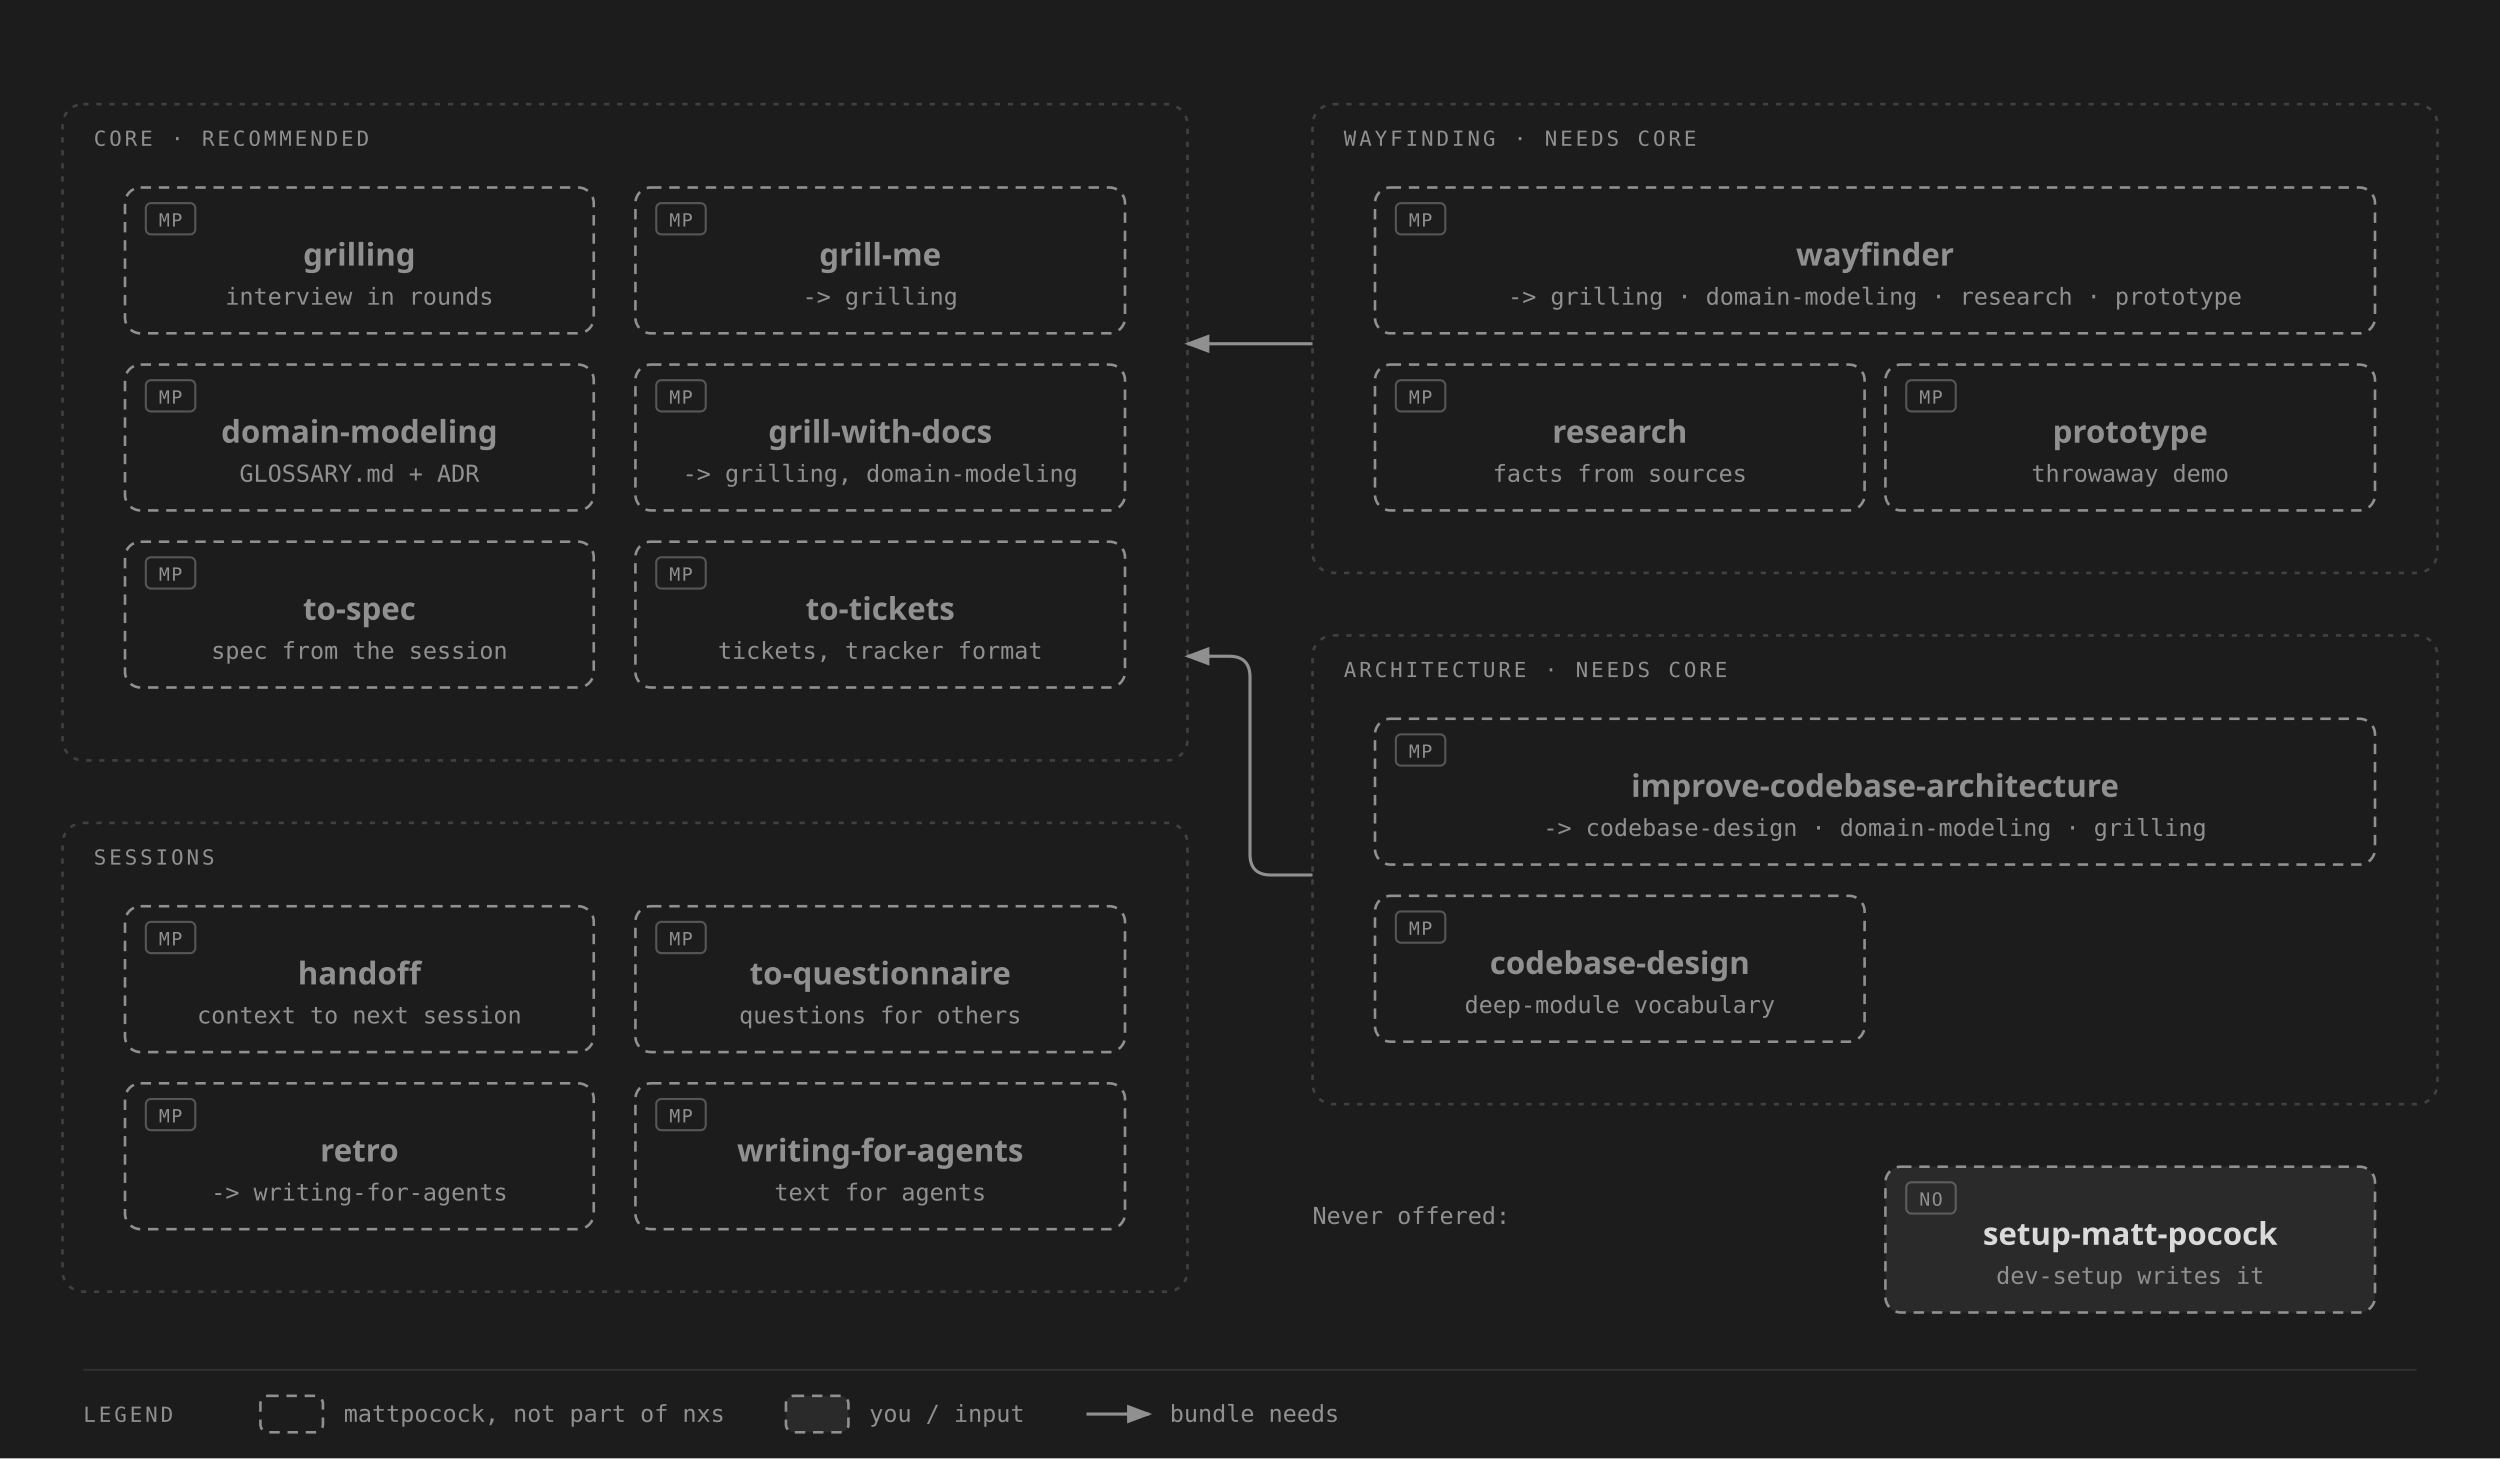
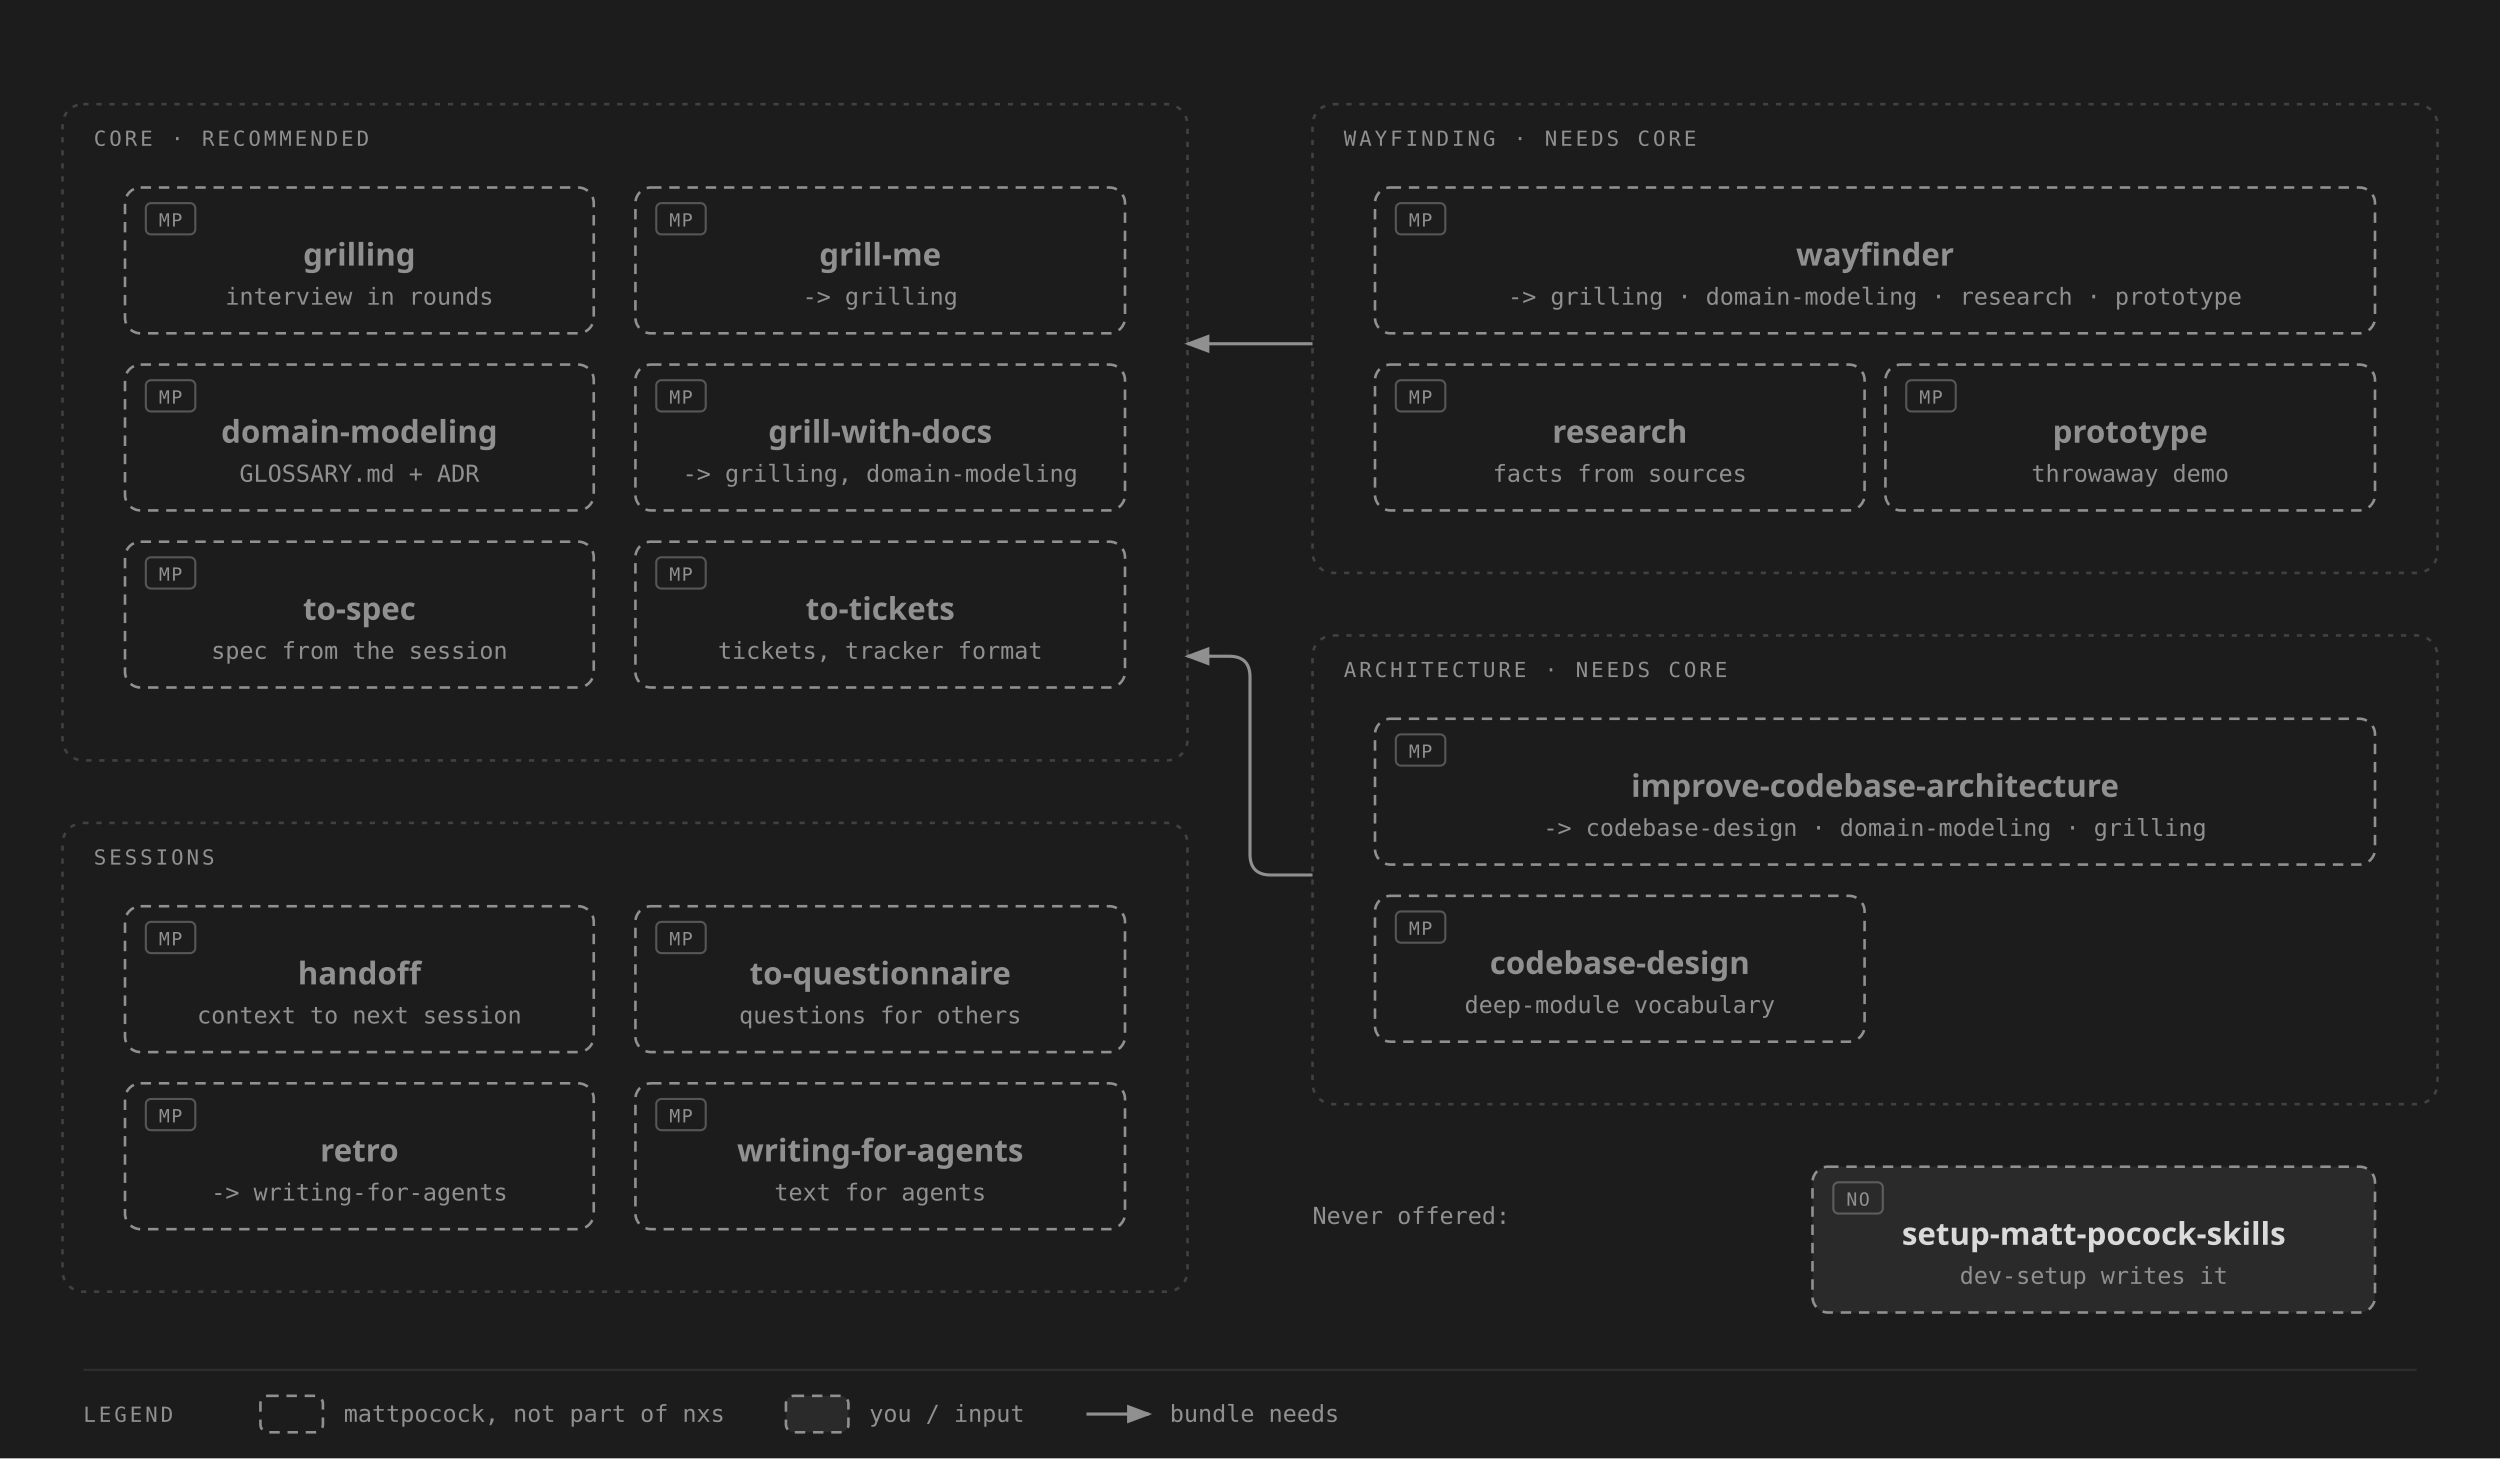
<svg xmlns="http://www.w3.org/2000/svg" viewBox="0 0 960 560" role="img" aria-labelledby="nxs-bundles-dark-title nxs-bundles-dark-desc" id="nxs-bundles-dark-root">
  <defs>
    <marker id="nxs-bundles-dark-arrow" markerWidth="8" markerHeight="6" refX="7" refY="3" orient="auto">
      <polygon points="0 0, 8 3, 0 6" fill="#909090" />
    </marker>
    <marker id="nxs-bundles-dark-arrow-accent" markerWidth="8" markerHeight="6" refX="7" refY="3" orient="auto">
      <polygon points="0 0, 8 3, 0 6" fill="#ffa083" />
    </marker>
    <marker id="nxs-bundles-dark-arrow-link" markerWidth="8" markerHeight="6" refX="7" refY="3" orient="auto">
      <polygon points="0 0, 8 3, 0 6" fill="#8dbbff" />
    </marker>
    <marker id="nxs-bundles-dark-arrow-soft" markerWidth="8" markerHeight="6" refX="7" refY="3" orient="auto">
      <polygon points="0 0, 8 3, 0 6" fill="#909090" />
    </marker>
  </defs>
  <rect width="100%" height="100%" fill="#1c1c1c" />
  <rect x="24" y="40" width="432" height="252" rx="8" fill="none" stroke="rgba(218,218,218,0.2)" stroke-width="1" stroke-dasharray="2,3" />
  <text x="36" y="56" fill="#909090" font-size="8" font-family="'Geist Mono', ui-monospace, monospace" letter-spacing="0.14em">CORE · RECOMMENDED</text>
  <rect x="504" y="40" width="432" height="180" rx="8" fill="none" stroke="rgba(218,218,218,0.2)" stroke-width="1" stroke-dasharray="2,3" />
  <text x="516" y="56" fill="#909090" font-size="8" font-family="'Geist Mono', ui-monospace, monospace" letter-spacing="0.14em">WAYFINDING · NEEDS CORE</text>
  <rect x="504" y="244" width="432" height="180" rx="8" fill="none" stroke="rgba(218,218,218,0.2)" stroke-width="1" stroke-dasharray="2,3" />
  <text x="516" y="260" fill="#909090" font-size="8" font-family="'Geist Mono', ui-monospace, monospace" letter-spacing="0.14em">ARCHITECTURE · NEEDS CORE</text>
  <rect x="24" y="316" width="432" height="180" rx="8" fill="none" stroke="rgba(218,218,218,0.2)" stroke-width="1" stroke-dasharray="2,3" />
  <text x="36" y="332" fill="#909090" font-size="8" font-family="'Geist Mono', ui-monospace, monospace" letter-spacing="0.14em">SESSIONS</text>
  <path d="M 504 132 L 456 132" fill="none" stroke="#909090" stroke-width="1.2" marker-end="url(#nxs-bundles-dark-arrow-soft)" />
  <path d="M 504 336 L 488 336 Q 480 336 480 328 L 480 260 Q 480 252 472 252 L 456 252" fill="none" stroke="#909090" stroke-width="1.2" marker-end="url(#nxs-bundles-dark-arrow-soft)" />
  <rect x="48" y="72" width="180" height="56" rx="6" fill="#1c1c1c" />
  <rect x="48" y="72" width="180" height="56" rx="6" fill="#1c1c1c" stroke="#909090" stroke-width="1" stroke-dasharray="4,3" />
  <rect x="56" y="78" width="19" height="12" rx="2" fill="transparent" stroke="#909090" stroke-opacity="0.5" stroke-width="0.8" />
  <text x="65.5" y="87" fill="#909090" font-size="7" font-family="'Geist Mono', ui-monospace, monospace" text-anchor="middle" letter-spacing="0.08em">MP</text>
  <text x="138" y="102" fill="#909090" font-size="12" font-weight="600" font-family="'Geist', system-ui, sans-serif" text-anchor="middle">grilling</text>
  <text x="138" y="117" fill="#909090" font-size="9" font-family="'Geist Mono', ui-monospace, monospace" text-anchor="middle">interview in rounds</text>
  <rect x="244" y="72" width="188" height="56" rx="6" fill="#1c1c1c" />
  <rect x="244" y="72" width="188" height="56" rx="6" fill="#1c1c1c" stroke="#909090" stroke-width="1" stroke-dasharray="4,3" />
  <rect x="252" y="78" width="19" height="12" rx="2" fill="transparent" stroke="#909090" stroke-opacity="0.5" stroke-width="0.8" />
  <text x="261.5" y="87" fill="#909090" font-size="7" font-family="'Geist Mono', ui-monospace, monospace" text-anchor="middle" letter-spacing="0.08em">MP</text>
  <text x="338" y="102" fill="#909090" font-size="12" font-weight="600" font-family="'Geist', system-ui, sans-serif" text-anchor="middle">grill-me</text>
  <text x="338" y="117" fill="#909090" font-size="9" font-family="'Geist Mono', ui-monospace, monospace" text-anchor="middle">-&gt; grilling</text>
  <rect x="48" y="140" width="180" height="56" rx="6" fill="#1c1c1c" />
  <rect x="48" y="140" width="180" height="56" rx="6" fill="#1c1c1c" stroke="#909090" stroke-width="1" stroke-dasharray="4,3" />
  <rect x="56" y="146" width="19" height="12" rx="2" fill="transparent" stroke="#909090" stroke-opacity="0.5" stroke-width="0.8" />
  <text x="65.5" y="155" fill="#909090" font-size="7" font-family="'Geist Mono', ui-monospace, monospace" text-anchor="middle" letter-spacing="0.08em">MP</text>
  <text x="138" y="170" fill="#909090" font-size="12" font-weight="600" font-family="'Geist', system-ui, sans-serif" text-anchor="middle">domain-modeling</text>
  <text x="138" y="185" fill="#909090" font-size="9" font-family="'Geist Mono', ui-monospace, monospace" text-anchor="middle">GLOSSARY.md + ADR</text>
  <rect x="244" y="140" width="188" height="56" rx="6" fill="#1c1c1c" />
  <rect x="244" y="140" width="188" height="56" rx="6" fill="#1c1c1c" stroke="#909090" stroke-width="1" stroke-dasharray="4,3" />
  <rect x="252" y="146" width="19" height="12" rx="2" fill="transparent" stroke="#909090" stroke-opacity="0.5" stroke-width="0.8" />
  <text x="261.5" y="155" fill="#909090" font-size="7" font-family="'Geist Mono', ui-monospace, monospace" text-anchor="middle" letter-spacing="0.08em">MP</text>
  <text x="338" y="170" fill="#909090" font-size="12" font-weight="600" font-family="'Geist', system-ui, sans-serif" text-anchor="middle">grill-with-docs</text>
  <text x="338" y="185" fill="#909090" font-size="9" font-family="'Geist Mono', ui-monospace, monospace" text-anchor="middle">-&gt; grilling, domain-modeling</text>
  <rect x="48" y="208" width="180" height="56" rx="6" fill="#1c1c1c" />
  <rect x="48" y="208" width="180" height="56" rx="6" fill="#1c1c1c" stroke="#909090" stroke-width="1" stroke-dasharray="4,3" />
  <rect x="56" y="214" width="19" height="12" rx="2" fill="transparent" stroke="#909090" stroke-opacity="0.5" stroke-width="0.8" />
  <text x="65.5" y="223" fill="#909090" font-size="7" font-family="'Geist Mono', ui-monospace, monospace" text-anchor="middle" letter-spacing="0.08em">MP</text>
  <text x="138" y="238" fill="#909090" font-size="12" font-weight="600" font-family="'Geist', system-ui, sans-serif" text-anchor="middle">to-spec</text>
  <text x="138" y="253" fill="#909090" font-size="9" font-family="'Geist Mono', ui-monospace, monospace" text-anchor="middle">spec from the session</text>
  <rect x="244" y="208" width="188" height="56" rx="6" fill="#1c1c1c" />
  <rect x="244" y="208" width="188" height="56" rx="6" fill="#1c1c1c" stroke="#909090" stroke-width="1" stroke-dasharray="4,3" />
  <rect x="252" y="214" width="19" height="12" rx="2" fill="transparent" stroke="#909090" stroke-opacity="0.5" stroke-width="0.8" />
  <text x="261.5" y="223" fill="#909090" font-size="7" font-family="'Geist Mono', ui-monospace, monospace" text-anchor="middle" letter-spacing="0.08em">MP</text>
  <text x="338" y="238" fill="#909090" font-size="12" font-weight="600" font-family="'Geist', system-ui, sans-serif" text-anchor="middle">to-tickets</text>
  <text x="338" y="253" fill="#909090" font-size="9" font-family="'Geist Mono', ui-monospace, monospace" text-anchor="middle">tickets, tracker format</text>
  <rect x="528" y="72" width="384" height="56" rx="6" fill="#1c1c1c" />
  <rect x="528" y="72" width="384" height="56" rx="6" fill="#1c1c1c" stroke="#909090" stroke-width="1" stroke-dasharray="4,3" />
  <rect x="536" y="78" width="19" height="12" rx="2" fill="transparent" stroke="#909090" stroke-opacity="0.5" stroke-width="0.8" />
  <text x="545.5" y="87" fill="#909090" font-size="7" font-family="'Geist Mono', ui-monospace, monospace" text-anchor="middle" letter-spacing="0.08em">MP</text>
  <text x="720" y="102" fill="#909090" font-size="12" font-weight="600" font-family="'Geist', system-ui, sans-serif" text-anchor="middle">wayfinder</text>
  <text x="720" y="117" fill="#909090" font-size="9" font-family="'Geist Mono', ui-monospace, monospace" text-anchor="middle">-&gt; grilling · domain-modeling · research · prototype</text>
  <rect x="528" y="140" width="188" height="56" rx="6" fill="#1c1c1c" />
  <rect x="528" y="140" width="188" height="56" rx="6" fill="#1c1c1c" stroke="#909090" stroke-width="1" stroke-dasharray="4,3" />
  <rect x="536" y="146" width="19" height="12" rx="2" fill="transparent" stroke="#909090" stroke-opacity="0.5" stroke-width="0.8" />
  <text x="545.5" y="155" fill="#909090" font-size="7" font-family="'Geist Mono', ui-monospace, monospace" text-anchor="middle" letter-spacing="0.08em">MP</text>
  <text x="622" y="170" fill="#909090" font-size="12" font-weight="600" font-family="'Geist', system-ui, sans-serif" text-anchor="middle">research</text>
  <text x="622" y="185" fill="#909090" font-size="9" font-family="'Geist Mono', ui-monospace, monospace" text-anchor="middle">facts from sources</text>
  <rect x="724" y="140" width="188" height="56" rx="6" fill="#1c1c1c" />
  <rect x="724" y="140" width="188" height="56" rx="6" fill="#1c1c1c" stroke="#909090" stroke-width="1" stroke-dasharray="4,3" />
  <rect x="732" y="146" width="19" height="12" rx="2" fill="transparent" stroke="#909090" stroke-opacity="0.5" stroke-width="0.8" />
  <text x="741.5" y="155" fill="#909090" font-size="7" font-family="'Geist Mono', ui-monospace, monospace" text-anchor="middle" letter-spacing="0.08em">MP</text>
  <text x="818" y="170" fill="#909090" font-size="12" font-weight="600" font-family="'Geist', system-ui, sans-serif" text-anchor="middle">prototype</text>
  <text x="818" y="185" fill="#909090" font-size="9" font-family="'Geist Mono', ui-monospace, monospace" text-anchor="middle">throwaway demo</text>
  <rect x="528" y="276" width="384" height="56" rx="6" fill="#1c1c1c" />
  <rect x="528" y="276" width="384" height="56" rx="6" fill="#1c1c1c" stroke="#909090" stroke-width="1" stroke-dasharray="4,3" />
  <rect x="536" y="282" width="19" height="12" rx="2" fill="transparent" stroke="#909090" stroke-opacity="0.5" stroke-width="0.8" />
  <text x="545.5" y="291" fill="#909090" font-size="7" font-family="'Geist Mono', ui-monospace, monospace" text-anchor="middle" letter-spacing="0.08em">MP</text>
  <text x="720" y="306" fill="#909090" font-size="12" font-weight="600" font-family="'Geist', system-ui, sans-serif" text-anchor="middle">improve-codebase-architecture</text>
  <text x="720" y="321" fill="#909090" font-size="9" font-family="'Geist Mono', ui-monospace, monospace" text-anchor="middle">-&gt; codebase-design · domain-modeling · grilling</text>
  <rect x="528" y="344" width="188" height="56" rx="6" fill="#1c1c1c" />
  <rect x="528" y="344" width="188" height="56" rx="6" fill="#1c1c1c" stroke="#909090" stroke-width="1" stroke-dasharray="4,3" />
  <rect x="536" y="350" width="19" height="12" rx="2" fill="transparent" stroke="#909090" stroke-opacity="0.5" stroke-width="0.8" />
  <text x="545.5" y="359" fill="#909090" font-size="7" font-family="'Geist Mono', ui-monospace, monospace" text-anchor="middle" letter-spacing="0.08em">MP</text>
  <text x="622" y="374" fill="#909090" font-size="12" font-weight="600" font-family="'Geist', system-ui, sans-serif" text-anchor="middle">codebase-design</text>
  <text x="622" y="389" fill="#909090" font-size="9" font-family="'Geist Mono', ui-monospace, monospace" text-anchor="middle">deep-module vocabulary</text>
  <rect x="48" y="348" width="180" height="56" rx="6" fill="#1c1c1c" />
  <rect x="48" y="348" width="180" height="56" rx="6" fill="#1c1c1c" stroke="#909090" stroke-width="1" stroke-dasharray="4,3" />
  <rect x="56" y="354" width="19" height="12" rx="2" fill="transparent" stroke="#909090" stroke-opacity="0.5" stroke-width="0.8" />
  <text x="65.5" y="363" fill="#909090" font-size="7" font-family="'Geist Mono', ui-monospace, monospace" text-anchor="middle" letter-spacing="0.08em">MP</text>
  <text x="138" y="378" fill="#909090" font-size="12" font-weight="600" font-family="'Geist', system-ui, sans-serif" text-anchor="middle">handoff</text>
  <text x="138" y="393" fill="#909090" font-size="9" font-family="'Geist Mono', ui-monospace, monospace" text-anchor="middle">context to next session</text>
  <rect x="244" y="348" width="188" height="56" rx="6" fill="#1c1c1c" />
  <rect x="244" y="348" width="188" height="56" rx="6" fill="#1c1c1c" stroke="#909090" stroke-width="1" stroke-dasharray="4,3" />
  <rect x="252" y="354" width="19" height="12" rx="2" fill="transparent" stroke="#909090" stroke-opacity="0.5" stroke-width="0.8" />
  <text x="261.5" y="363" fill="#909090" font-size="7" font-family="'Geist Mono', ui-monospace, monospace" text-anchor="middle" letter-spacing="0.08em">MP</text>
  <text x="338" y="378" fill="#909090" font-size="12" font-weight="600" font-family="'Geist', system-ui, sans-serif" text-anchor="middle">to-questionnaire</text>
  <text x="338" y="393" fill="#909090" font-size="9" font-family="'Geist Mono', ui-monospace, monospace" text-anchor="middle">questions for others</text>
  <rect x="48" y="416" width="180" height="56" rx="6" fill="#1c1c1c" />
  <rect x="48" y="416" width="180" height="56" rx="6" fill="#1c1c1c" stroke="#909090" stroke-width="1" stroke-dasharray="4,3" />
  <rect x="56" y="422" width="19" height="12" rx="2" fill="transparent" stroke="#909090" stroke-opacity="0.5" stroke-width="0.8" />
  <text x="65.5" y="431" fill="#909090" font-size="7" font-family="'Geist Mono', ui-monospace, monospace" text-anchor="middle" letter-spacing="0.08em">MP</text>
  <text x="138" y="446" fill="#909090" font-size="12" font-weight="600" font-family="'Geist', system-ui, sans-serif" text-anchor="middle">retro</text>
  <text x="138" y="461" fill="#909090" font-size="9" font-family="'Geist Mono', ui-monospace, monospace" text-anchor="middle">-&gt; writing-for-agents</text>
  <rect x="244" y="416" width="188" height="56" rx="6" fill="#1c1c1c" />
  <rect x="244" y="416" width="188" height="56" rx="6" fill="#1c1c1c" stroke="#909090" stroke-width="1" stroke-dasharray="4,3" />
  <rect x="252" y="422" width="19" height="12" rx="2" fill="transparent" stroke="#909090" stroke-opacity="0.5" stroke-width="0.8" />
  <text x="261.5" y="431" fill="#909090" font-size="7" font-family="'Geist Mono', ui-monospace, monospace" text-anchor="middle" letter-spacing="0.08em">MP</text>
  <text x="338" y="446" fill="#909090" font-size="12" font-weight="600" font-family="'Geist', system-ui, sans-serif" text-anchor="middle">writing-for-agents</text>
  <text x="338" y="461" fill="#909090" font-size="9" font-family="'Geist Mono', ui-monospace, monospace" text-anchor="middle">text for agents</text>
-   <rect x="724" y="448" width="188" height="56" rx="6" fill="#1c1c1c" />
-   <rect x="724" y="448" width="188" height="56" rx="6" fill="rgba(144,144,144,0.12)" stroke="#909090" stroke-width="1" stroke-dasharray="4,3" />
-   <rect x="732" y="454" width="19" height="12" rx="2" fill="transparent" stroke="#909090" stroke-opacity="0.5" stroke-width="0.8" />
-   <text x="741.5" y="463" fill="#909090" font-size="7" font-family="'Geist Mono', ui-monospace, monospace" text-anchor="middle" letter-spacing="0.08em">NO</text>
-   <text x="818" y="478" fill="#dadada" font-size="12" font-weight="600" font-family="'Geist', system-ui, sans-serif" text-anchor="middle">setup-matt-pocock</text>
-   <text x="818" y="493" fill="#909090" font-size="9" font-family="'Geist Mono', ui-monospace, monospace" text-anchor="middle">dev-setup writes it</text>
+   <rect x="696" y="448" width="216" height="56" rx="6" fill="#1c1c1c" />
+   <rect x="696" y="448" width="216" height="56" rx="6" fill="rgba(144,144,144,0.12)" stroke="#909090" stroke-width="1" stroke-dasharray="4,3" />
+   <rect x="704" y="454" width="19" height="12" rx="2" fill="transparent" stroke="#909090" stroke-opacity="0.5" stroke-width="0.8" />
+   <text x="713.5" y="463" fill="#909090" font-size="7" font-family="'Geist Mono', ui-monospace, monospace" text-anchor="middle" letter-spacing="0.08em">NO</text>
+   <text x="804" y="478" fill="#dadada" font-size="12" font-weight="600" font-family="'Geist', system-ui, sans-serif" text-anchor="middle">setup-matt-pocock-skills</text>
+   <text x="804" y="493" fill="#909090" font-size="9" font-family="'Geist Mono', ui-monospace, monospace" text-anchor="middle">dev-setup writes it</text>
  <text x="504" y="470" fill="#909090" font-size="9" font-family="'Geist Mono', ui-monospace, monospace">Never offered:</text>
  <line x1="32" y1="526" x2="928" y2="526" stroke="rgba(218,218,218,0.1)" stroke-width="0.8" />
  <text x="32" y="546" fill="#909090" font-size="8" font-family="'Geist Mono', ui-monospace, monospace" letter-spacing="0.14em">LEGEND</text>
  <rect x="100" y="536" width="24" height="14" rx="3" fill="#1c1c1c" stroke="#909090" stroke-width="1" stroke-dasharray="4,3" />
  <text x="132" y="546" fill="#909090" font-size="9" font-family="'Geist Mono', ui-monospace, monospace">mattpocock, not part of nxs</text>
  <rect x="301.8" y="536" width="24" height="14" rx="3" fill="rgba(144,144,144,0.12)" stroke="#909090" stroke-width="1" stroke-dasharray="4,3" />
  <text x="333.8" y="546" fill="#909090" font-size="9" font-family="'Geist Mono', ui-monospace, monospace">you / input</text>
  <path d="M 417.2 543 L 441.2 543" fill="none" stroke="#909090" stroke-width="1.2" marker-end="url(#nxs-bundles-dark-arrow-soft)" />
  <text x="449.2" y="546" fill="#909090" font-size="9" font-family="'Geist Mono', ui-monospace, monospace">bundle needs</text>
</svg>
